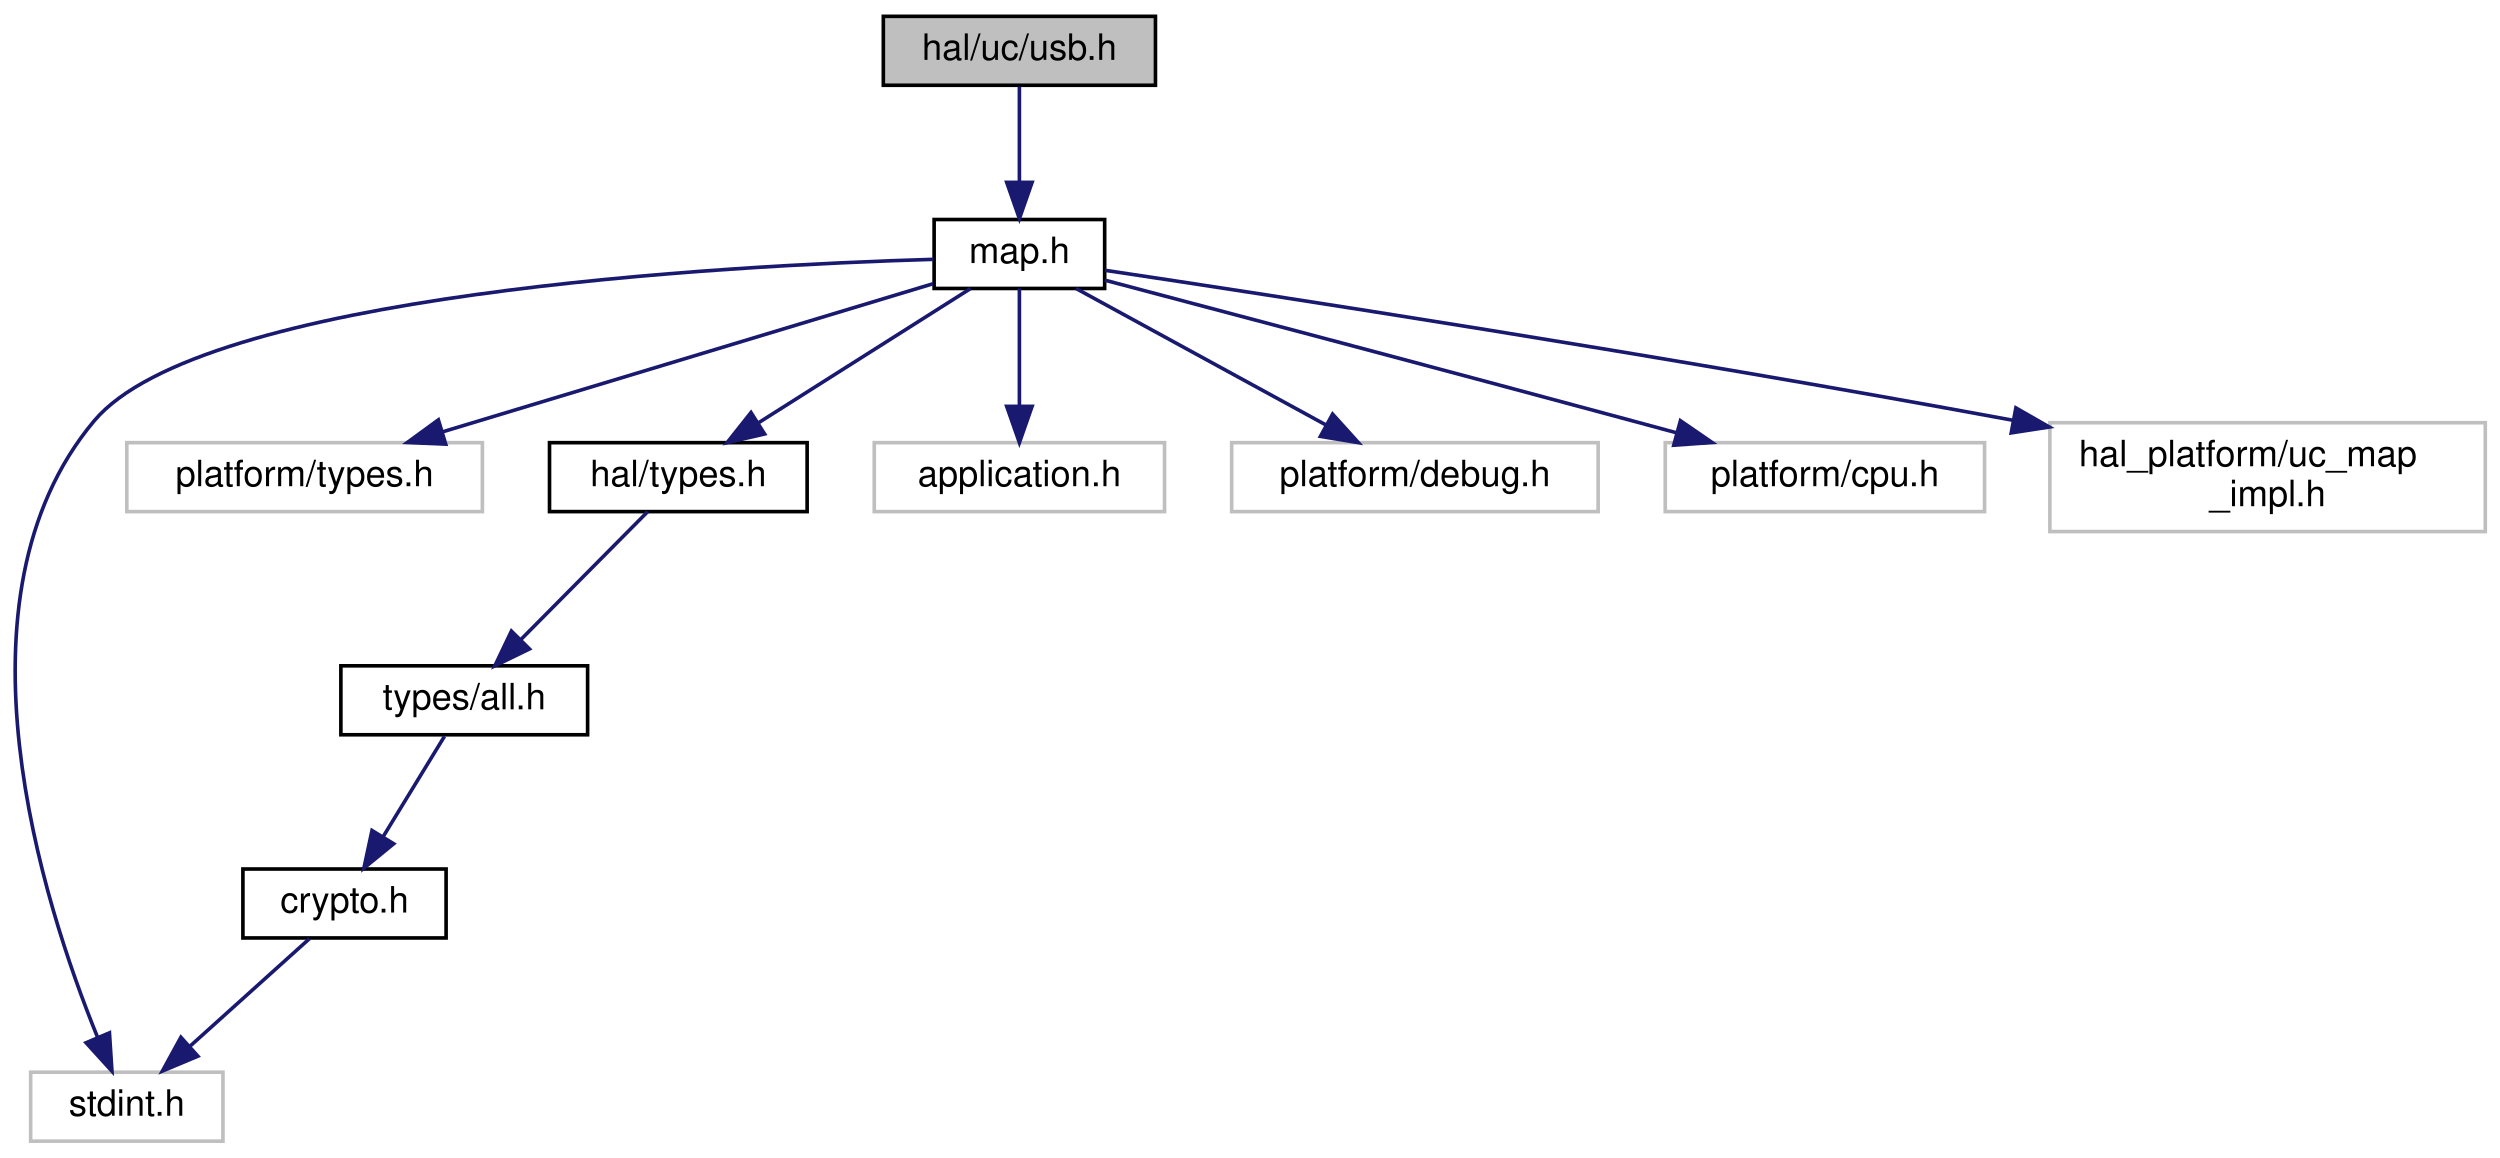
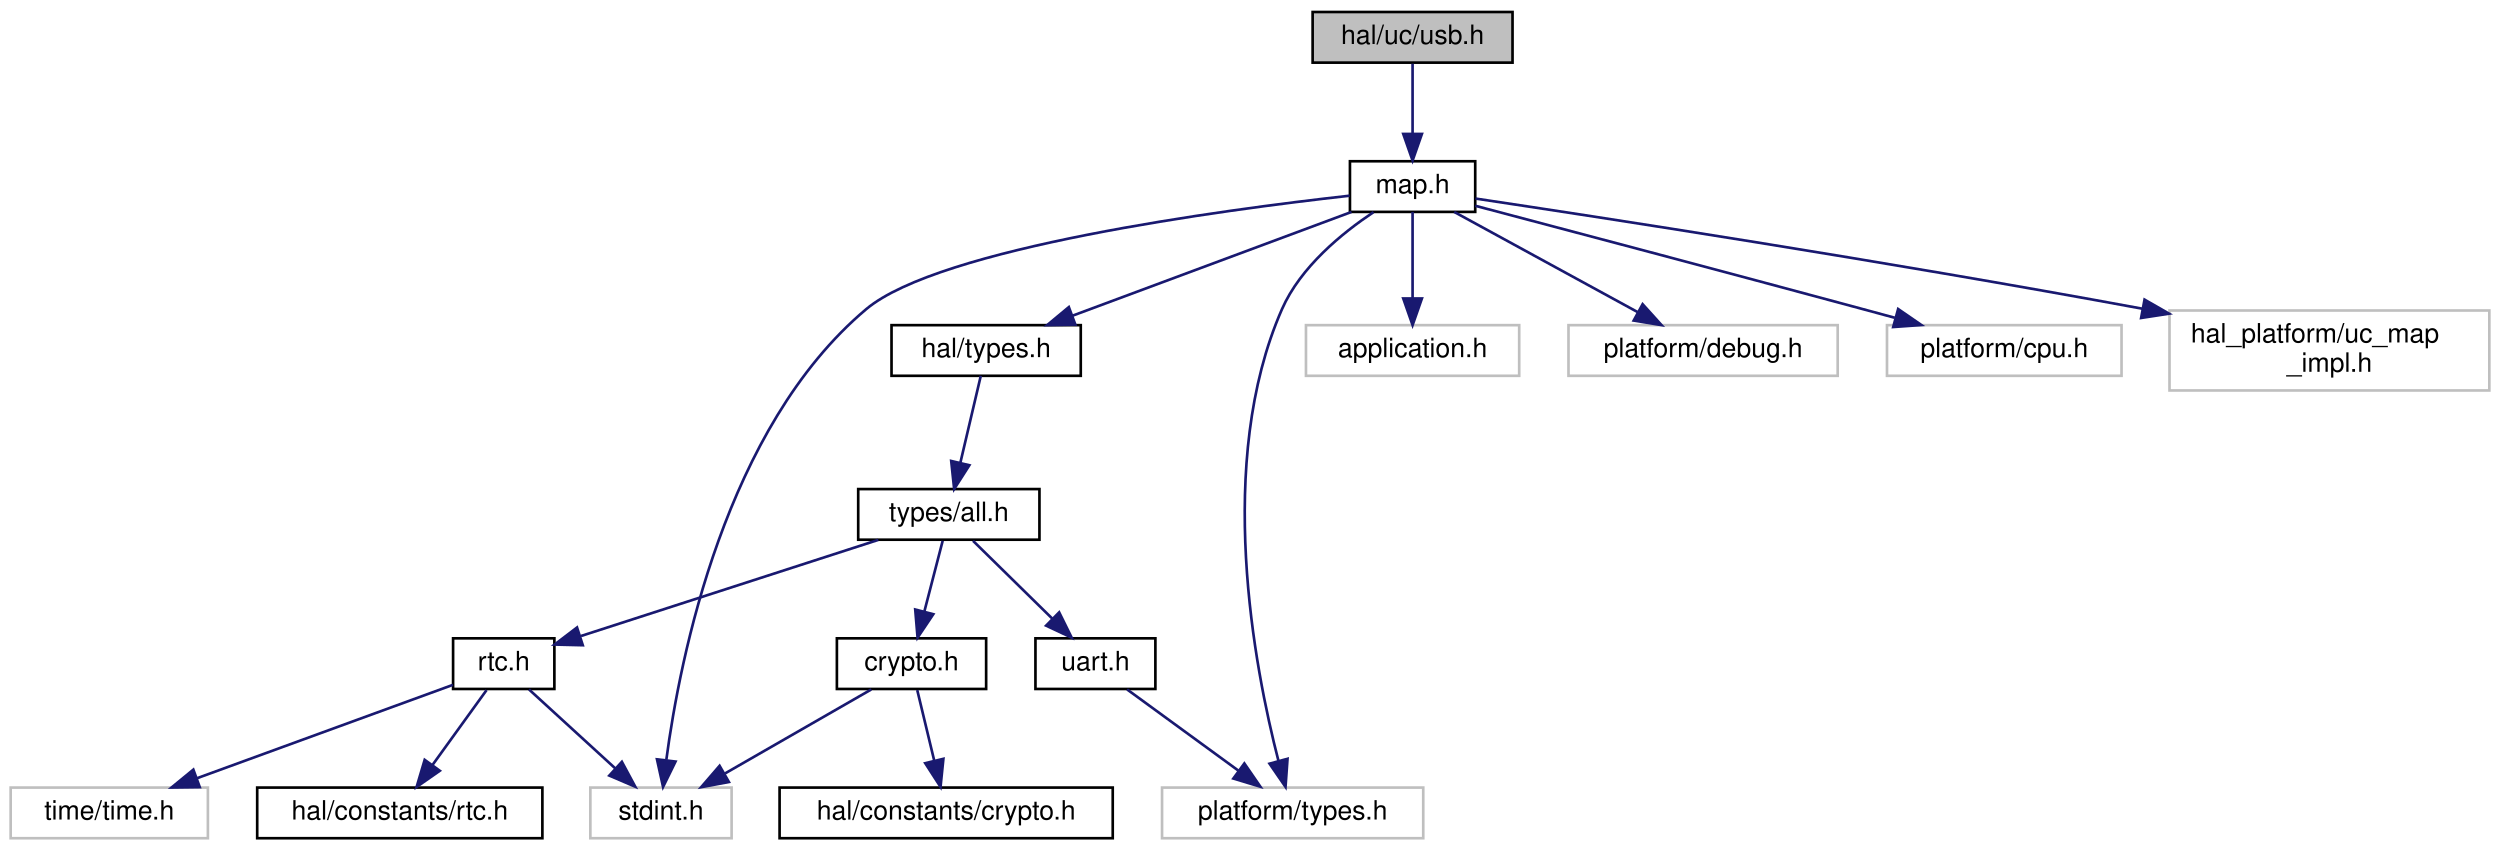
- <svg xmlns="http://www.w3.org/2000/svg" xmlns:xlink="http://www.w3.org/1999/xlink" width="689pt" height="319pt" viewBox="0.00 0.00 688.89 319.00">
+ <svg xmlns="http://www.w3.org/2000/svg" xmlns:xlink="http://www.w3.org/1999/xlink" width="938pt" height="319pt" viewBox="0.00 0.00 938.00 319.00">
  <g id="graph0" class="graph" transform="scale(1 1) rotate(0) translate(4 315)">
    <g id="node1" class="node">
      <g id="a_node1">
        <a xlink:title="HAL for USB interface.">
-           <polygon fill="#bfbfbf" stroke="black" points="239.39,-291.5 239.39,-310.5 314.39,-310.5 314.39,-291.5 239.39,-291.5" />
-           <text text-anchor="middle" x="276.89" y="-298.5" font-family="Helvetica,sans-Serif" font-size="10.00">hal/uc/usb.h</text>
+           <polygon fill="#bfbfbf" stroke="black" points="488.5,-291.5 488.5,-310.5 563.5,-310.5 563.5,-291.5 488.5,-291.5" />
+           <text text-anchor="middle" x="526" y="-298.5" font-family="Helvetica,sans-Serif" font-size="10.00">hal/uc/usb.h</text>
        </a>
      </g>
    </g>
    <g id="node2" class="node">
      <g id="a_node2">
        <a xlink:href="map_8h.html" target="_top" xlink:title="HAL for uC Peripheral Map.">
-           <polygon fill="none" stroke="black" points="253.39,-235.5 253.39,-254.5 300.39,-254.5 300.39,-235.5 253.39,-235.5" />
-           <text text-anchor="middle" x="276.89" y="-242.5" font-family="Helvetica,sans-Serif" font-size="10.00">map.h</text>
+           <polygon fill="none" stroke="black" points="502.5,-235.5 502.5,-254.5 549.5,-254.5 549.5,-235.5 502.5,-235.5" />
+           <text text-anchor="middle" x="526" y="-242.5" font-family="Helvetica,sans-Serif" font-size="10.00">map.h</text>
        </a>
      </g>
    </g>
    <g id="edge1" class="edge">
-       <path fill="none" stroke="midnightblue" d="M276.89,-291.08C276.89,-284.01 276.89,-273.86 276.89,-264.99" />
-       <polygon fill="midnightblue" stroke="midnightblue" points="280.39,-264.75 276.89,-254.75 273.39,-264.75 280.39,-264.75" />
+       <path fill="none" stroke="midnightblue" d="M526,-291.08C526,-284.01 526,-273.86 526,-264.99" />
+       <polygon fill="midnightblue" stroke="midnightblue" points="529.5,-264.75 526,-254.75 522.5,-264.75 529.5,-264.75" />
    </g>
    <g id="node3" class="node">
      <g id="a_node3">
        <a xlink:title=" ">
-           <polygon fill="none" stroke="#bfbfbf" points="4.39,-0.5 4.39,-19.5 57.39,-19.5 57.39,-0.5 4.39,-0.5" />
-           <text text-anchor="middle" x="30.89" y="-7.5" font-family="Helvetica,sans-Serif" font-size="10.00">stdint.h</text>
+           <polygon fill="none" stroke="#bfbfbf" points="217.5,-0.5 217.5,-19.5 270.5,-19.5 270.5,-0.5 217.5,-0.5" />
+           <text text-anchor="middle" x="244" y="-7.5" font-family="Helvetica,sans-Serif" font-size="10.00">stdint.h</text>
        </a>
      </g>
    </g>
    <g id="edge2" class="edge">
-       <path fill="none" stroke="midnightblue" d="M253.25,-243.53C195.8,-241.85 51.37,-234.13 21.89,-199 -19.2,-150.01 7.79,-66.07 22.79,-29.23" />
-       <polygon fill="midnightblue" stroke="midnightblue" points="26.11,-30.35 26.8,-19.78 19.67,-27.62 26.11,-30.35" />
+       <path fill="none" stroke="midnightblue" d="M502.37,-241.57C454.52,-236.22 348.4,-222.04 321,-199 268.15,-154.57 251.1,-68.17 246.01,-29.96" />
+       <polygon fill="midnightblue" stroke="midnightblue" points="249.45,-29.26 244.78,-19.74 242.5,-30.09 249.45,-29.26" />
    </g>
    <g id="node4" class="node">
      <g id="a_node4">
        <a xlink:title=" ">
-           <polygon fill="none" stroke="#bfbfbf" points="30.89,-174 30.89,-193 128.89,-193 128.89,-174 30.89,-174" />
-           <text text-anchor="middle" x="79.89" y="-181" font-family="Helvetica,sans-Serif" font-size="10.00">platform/types.h</text>
+           <polygon fill="none" stroke="#bfbfbf" points="432,-0.5 432,-19.5 530,-19.5 530,-0.5 432,-0.5" />
+           <text text-anchor="middle" x="481" y="-7.5" font-family="Helvetica,sans-Serif" font-size="10.00">platform/types.h</text>
        </a>
      </g>
    </g>
    <g id="edge3" class="edge">
-       <path fill="none" stroke="midnightblue" d="M253.13,-236.82C219.55,-226.68 157.84,-208.04 117.86,-195.97" />
-       <polygon fill="midnightblue" stroke="midnightblue" points="118.78,-192.59 108.2,-193.05 116.76,-199.29 118.78,-192.59" />
+       <path fill="none" stroke="midnightblue" d="M511.34,-235.4C499.59,-227.58 483.97,-214.86 477,-199 451.76,-141.55 466.67,-64.4 475.68,-29.51" />
+       <polygon fill="midnightblue" stroke="midnightblue" points="479.08,-30.31 478.33,-19.74 472.33,-28.47 479.08,-30.31" />
    </g>
    <g id="node5" class="node">
      <g id="a_node5">
        <a xlink:href="types_8h_source.html" target="_top" xlink:title=" ">
-           <polygon fill="none" stroke="black" points="147.39,-174 147.39,-193 218.39,-193 218.39,-174 147.39,-174" />
-           <text text-anchor="middle" x="182.89" y="-181" font-family="Helvetica,sans-Serif" font-size="10.00">hal/types.h</text>
+           <polygon fill="none" stroke="black" points="330.5,-174 330.5,-193 401.5,-193 401.5,-174 330.5,-174" />
+           <text text-anchor="middle" x="366" y="-181" font-family="Helvetica,sans-Serif" font-size="10.00">hal/types.h</text>
        </a>
      </g>
    </g>
    <g id="edge4" class="edge">
-       <path fill="none" stroke="midnightblue" d="M263.43,-235.48C248.21,-225.84 223.21,-210.02 205.09,-198.55" />
-       <polygon fill="midnightblue" stroke="midnightblue" points="206.66,-195.4 196.34,-193.01 202.92,-201.31 206.66,-195.4" />
-     </g>
-     <g id="node8" class="node">
-       <g id="a_node8">
-         <a xlink:title=" ">
-           <polygon fill="none" stroke="#bfbfbf" points="236.89,-174 236.89,-193 316.89,-193 316.89,-174 236.89,-174" />
-           <text text-anchor="middle" x="276.89" y="-181" font-family="Helvetica,sans-Serif" font-size="10.00">application.h</text>
-         </a>
-       </g>
-     </g>
-     <g id="edge8" class="edge">
-       <path fill="none" stroke="midnightblue" d="M276.89,-235.48C276.89,-227.08 276.89,-213.98 276.89,-203.16" />
-       <polygon fill="midnightblue" stroke="midnightblue" points="280.39,-203.01 276.89,-193.01 273.39,-203.01 280.39,-203.01" />
-     </g>
-     <g id="node9" class="node">
-       <g id="a_node9">
-         <a xlink:title=" ">
-           <polygon fill="none" stroke="#bfbfbf" points="335.39,-174 335.39,-193 436.39,-193 436.39,-174 335.39,-174" />
-           <text text-anchor="middle" x="385.89" y="-181" font-family="Helvetica,sans-Serif" font-size="10.00">platform/debug.h</text>
-         </a>
-       </g>
-     </g>
-     <g id="edge9" class="edge">
-       <path fill="none" stroke="midnightblue" d="M292.51,-235.48C310.48,-225.67 340.22,-209.43 361.3,-197.92" />
-       <polygon fill="midnightblue" stroke="midnightblue" points="363.21,-200.87 370.31,-193.01 359.85,-194.73 363.21,-200.87" />
-     </g>
-     <g id="node10" class="node">
-       <g id="a_node10">
-         <a xlink:title=" ">
-           <polygon fill="none" stroke="#bfbfbf" points="454.89,-174 454.89,-193 542.89,-193 542.89,-174 454.89,-174" />
-           <text text-anchor="middle" x="498.89" y="-181" font-family="Helvetica,sans-Serif" font-size="10.00">platform/cpu.h</text>
-         </a>
-       </g>
-     </g>
-     <g id="edge10" class="edge">
-       <path fill="none" stroke="midnightblue" d="M300.42,-237.79C333.08,-229.16 394.01,-213.01 445.89,-199 449.77,-197.95 453.81,-196.86 457.85,-195.76" />
-       <polygon fill="midnightblue" stroke="midnightblue" points="459.07,-199.05 467.8,-193.05 457.23,-192.3 459.07,-199.05" />
-     </g>
-     <g id="node11" class="node">
-       <g id="a_node11">
-         <a xlink:title=" ">
-           <polygon fill="none" stroke="#bfbfbf" points="560.89,-168.5 560.89,-198.5 680.89,-198.5 680.89,-168.5 560.89,-168.5" />
-           <text text-anchor="start" x="568.89" y="-186.5" font-family="Helvetica,sans-Serif" font-size="10.00">hal_platform/uc_map</text>
-           <text text-anchor="middle" x="620.89" y="-175.5" font-family="Helvetica,sans-Serif" font-size="10.00">_impl.h</text>
-         </a>
-       </g>
-     </g>
-     <g id="edge11" class="edge">
-       <path fill="none" stroke="midnightblue" d="M300.5,-240.5C346.61,-233.59 452.07,-217.41 550.87,-199.14" />
-       <polygon fill="midnightblue" stroke="midnightblue" points="551.52,-202.58 560.72,-197.31 550.24,-195.7 551.52,-202.58" />
+       <path fill="none" stroke="midnightblue" d="M503.08,-235.48C475.63,-225.27 429.48,-208.11 398.4,-196.55" />
+       <polygon fill="midnightblue" stroke="midnightblue" points="399.47,-193.21 388.88,-193.01 397.03,-199.78 399.47,-193.21" />
+     </g>
+     <g id="node13" class="node">
+       <g id="a_node13">
+         <a xlink:title=" ">
+           <polygon fill="none" stroke="#bfbfbf" points="486,-174 486,-193 566,-193 566,-174 486,-174" />
+           <text text-anchor="middle" x="526" y="-181" font-family="Helvetica,sans-Serif" font-size="10.00">application.h</text>
+         </a>
+       </g>
+     </g>
+     <g id="edge15" class="edge">
+       <path fill="none" stroke="midnightblue" d="M526,-235.48C526,-227.08 526,-213.98 526,-203.16" />
+       <polygon fill="midnightblue" stroke="midnightblue" points="529.5,-203.01 526,-193.01 522.5,-203.01 529.5,-203.01" />
+     </g>
+     <g id="node14" class="node">
+       <g id="a_node14">
+         <a xlink:title=" ">
+           <polygon fill="none" stroke="#bfbfbf" points="584.5,-174 584.5,-193 685.5,-193 685.5,-174 584.5,-174" />
+           <text text-anchor="middle" x="635" y="-181" font-family="Helvetica,sans-Serif" font-size="10.00">platform/debug.h</text>
+         </a>
+       </g>
+     </g>
+     <g id="edge16" class="edge">
+       <path fill="none" stroke="midnightblue" d="M541.62,-235.48C559.59,-225.67 589.32,-209.43 610.41,-197.92" />
+       <polygon fill="midnightblue" stroke="midnightblue" points="612.31,-200.87 619.41,-193.01 608.96,-194.73 612.31,-200.87" />
+     </g>
+     <g id="node15" class="node">
+       <g id="a_node15">
+         <a xlink:title=" ">
+           <polygon fill="none" stroke="#bfbfbf" points="704,-174 704,-193 792,-193 792,-174 704,-174" />
+           <text text-anchor="middle" x="748" y="-181" font-family="Helvetica,sans-Serif" font-size="10.00">platform/cpu.h</text>
+         </a>
+       </g>
+     </g>
+     <g id="edge17" class="edge">
+       <path fill="none" stroke="midnightblue" d="M549.53,-237.79C582.19,-229.16 643.12,-213.01 695,-199 698.88,-197.95 702.91,-196.86 706.95,-195.76" />
+       <polygon fill="midnightblue" stroke="midnightblue" points="708.18,-199.05 716.9,-193.05 706.33,-192.3 708.18,-199.05" />
+     </g>
+     <g id="node16" class="node">
+       <g id="a_node16">
+         <a xlink:title=" ">
+           <polygon fill="none" stroke="#bfbfbf" points="810,-168.5 810,-198.5 930,-198.5 930,-168.5 810,-168.5" />
+           <text text-anchor="start" x="818" y="-186.5" font-family="Helvetica,sans-Serif" font-size="10.00">hal_platform/uc_map</text>
+           <text text-anchor="middle" x="870" y="-175.5" font-family="Helvetica,sans-Serif" font-size="10.00">_impl.h</text>
+         </a>
+       </g>
+     </g>
+     <g id="edge18" class="edge">
+       <path fill="none" stroke="midnightblue" d="M549.61,-240.5C595.71,-233.59 701.18,-217.41 799.98,-199.14" />
+       <polygon fill="midnightblue" stroke="midnightblue" points="800.63,-202.58 809.82,-197.31 799.35,-195.7 800.63,-202.58" />
    </g>
    <g id="node6" class="node">
      <g id="a_node6">
        <a xlink:href="types_2all_8h_source.html" target="_top" xlink:title=" ">
-           <polygon fill="none" stroke="black" points="89.89,-112.5 89.89,-131.5 157.89,-131.5 157.89,-112.5 89.89,-112.5" />
-           <text text-anchor="middle" x="123.89" y="-119.5" font-family="Helvetica,sans-Serif" font-size="10.00">types/all.h</text>
+           <polygon fill="none" stroke="black" points="318,-112.5 318,-131.5 386,-131.5 386,-112.5 318,-112.5" />
+           <text text-anchor="middle" x="352" y="-119.5" font-family="Helvetica,sans-Serif" font-size="10.00">types/all.h</text>
        </a>
      </g>
    </g>
    <g id="edge5" class="edge">
-       <path fill="none" stroke="midnightblue" d="M174.44,-173.98C165.33,-164.78 150.62,-149.96 139.42,-138.66" />
-       <polygon fill="midnightblue" stroke="midnightblue" points="141.86,-136.15 132.33,-131.51 136.89,-141.07 141.86,-136.15" />
+       <path fill="none" stroke="midnightblue" d="M363.99,-173.98C362,-165.49 358.87,-152.2 356.31,-141.32" />
+       <polygon fill="midnightblue" stroke="midnightblue" points="359.7,-140.44 354,-131.51 352.89,-142.04 359.7,-140.44" />
    </g>
    <g id="node7" class="node">
      <g id="a_node7">
        <a xlink:href="types_2crypto_8h_source.html" target="_top" xlink:title=" ">
-           <polygon fill="none" stroke="black" points="62.89,-56.5 62.89,-75.5 118.89,-75.5 118.89,-56.5 62.89,-56.5" />
-           <text text-anchor="middle" x="90.89" y="-63.5" font-family="Helvetica,sans-Serif" font-size="10.00">crypto.h</text>
+           <polygon fill="none" stroke="black" points="310,-56.5 310,-75.5 366,-75.5 366,-56.5 310,-56.5" />
+           <text text-anchor="middle" x="338" y="-63.5" font-family="Helvetica,sans-Serif" font-size="10.00">crypto.h</text>
        </a>
      </g>
    </g>
    <g id="edge6" class="edge">
-       <path fill="none" stroke="midnightblue" d="M118.45,-112.08C113.88,-104.61 107.23,-93.72 101.6,-84.52" />
-       <polygon fill="midnightblue" stroke="midnightblue" points="104.44,-82.46 96.24,-75.75 98.47,-86.11 104.44,-82.46" />
+       <path fill="none" stroke="midnightblue" d="M349.69,-112.08C347.83,-104.93 345.16,-94.64 342.85,-85.69" />
+       <polygon fill="midnightblue" stroke="midnightblue" points="346.17,-84.55 340.27,-75.75 339.39,-86.31 346.17,-84.55" />
+     </g>
+     <g id="node9" class="node">
+       <g id="a_node9">
+         <a xlink:href="types_2rtc_8h_source.html" target="_top" xlink:title=" ">
+           <polygon fill="none" stroke="black" points="166,-56.5 166,-75.5 204,-75.5 204,-56.5 166,-56.5" />
+           <text text-anchor="middle" x="185" y="-63.5" font-family="Helvetica,sans-Serif" font-size="10.00">rtc.h</text>
+         </a>
+       </g>
+     </g>
+     <g id="edge9" class="edge">
+       <path fill="none" stroke="midnightblue" d="M325.54,-112.44C295.13,-102.61 245.39,-86.53 213.97,-76.37" />
+       <polygon fill="midnightblue" stroke="midnightblue" points="214.66,-72.91 204.07,-73.16 212.5,-79.57 214.66,-72.91" />
+     </g>
+     <g id="node12" class="node">
+       <g id="a_node12">
+         <a xlink:href="types_2uart_8h_source.html" target="_top" xlink:title=" ">
+           <polygon fill="none" stroke="black" points="384.5,-56.5 384.5,-75.5 429.5,-75.5 429.5,-56.5 384.5,-56.5" />
+           <text text-anchor="middle" x="407" y="-63.5" font-family="Helvetica,sans-Serif" font-size="10.00">uart.h</text>
+         </a>
+       </g>
+     </g>
+     <g id="edge13" class="edge">
+       <path fill="none" stroke="midnightblue" d="M361.08,-112.08C369.17,-104.14 381.2,-92.34 390.91,-82.8" />
+       <polygon fill="midnightblue" stroke="midnightblue" points="393.4,-85.25 398.09,-75.75 388.5,-80.26 393.4,-85.25" />
    </g>
    <g id="edge7" class="edge">
-       <path fill="none" stroke="midnightblue" d="M81.25,-56.32C72.39,-48.34 59.02,-36.31 48.29,-26.65" />
-       <polygon fill="midnightblue" stroke="midnightblue" points="50.48,-23.92 40.71,-19.83 45.8,-29.13 50.48,-23.92" />
+       <path fill="none" stroke="midnightblue" d="M322.9,-56.32C308.1,-47.82 285.31,-34.73 268.02,-24.8" />
+       <polygon fill="midnightblue" stroke="midnightblue" points="269.48,-21.6 259.07,-19.65 265.99,-27.67 269.48,-21.6" />
+     </g>
+     <g id="node8" class="node">
+       <g id="a_node8">
+         <a xlink:href="constants_2crypto_8h_source.html" target="_top" xlink:title=" ">
+           <polygon fill="none" stroke="black" points="288.5,-0.5 288.5,-19.5 413.5,-19.5 413.5,-0.5 288.5,-0.5" />
+           <text text-anchor="middle" x="351" y="-7.5" font-family="Helvetica,sans-Serif" font-size="10.00">hal/constants/crypto.h</text>
+         </a>
+       </g>
+     </g>
+     <g id="edge8" class="edge">
+       <path fill="none" stroke="midnightblue" d="M340.15,-56.08C341.87,-48.93 344.35,-38.64 346.5,-29.69" />
+       <polygon fill="midnightblue" stroke="midnightblue" points="349.96,-30.29 348.89,-19.75 343.15,-28.65 349.96,-30.29" />
+     </g>
+     <g id="edge10" class="edge">
+       <path fill="none" stroke="midnightblue" d="M194.48,-56.32C203.2,-48.34 216.34,-36.31 226.9,-26.65" />
+       <polygon fill="midnightblue" stroke="midnightblue" points="229.33,-29.17 234.35,-19.83 224.61,-24 229.33,-29.17" />
+     </g>
+     <g id="node10" class="node">
+       <g id="a_node10">
+         <a xlink:href="constants_2rtc_8h_source.html" target="_top" xlink:title=" ">
+           <polygon fill="none" stroke="black" points="92.5,-0.5 92.5,-19.5 199.5,-19.5 199.5,-0.5 92.5,-0.5" />
+           <text text-anchor="middle" x="146" y="-7.5" font-family="Helvetica,sans-Serif" font-size="10.00">hal/constants/rtc.h</text>
+         </a>
+       </g>
+     </g>
+     <g id="edge11" class="edge">
+       <path fill="none" stroke="midnightblue" d="M178.56,-56.08C173.05,-48.46 164.97,-37.26 158.24,-27.94" />
+       <polygon fill="midnightblue" stroke="midnightblue" points="161.01,-25.81 152.32,-19.75 155.34,-29.91 161.01,-25.81" />
+     </g>
+     <g id="node11" class="node">
+       <g id="a_node11">
+         <a xlink:title=" ">
+           <polygon fill="none" stroke="#bfbfbf" points="0,-0.5 0,-19.5 74,-19.5 74,-0.5 0,-0.5" />
+           <text text-anchor="middle" x="37" y="-7.5" font-family="Helvetica,sans-Serif" font-size="10.00">time/time.h</text>
+         </a>
+       </g>
+     </g>
+     <g id="edge12" class="edge">
+       <path fill="none" stroke="midnightblue" d="M165.95,-58.05C141.69,-49.2 99.35,-33.75 69.83,-22.98" />
+       <polygon fill="midnightblue" stroke="midnightblue" points="70.95,-19.66 60.36,-19.52 68.55,-26.24 70.95,-19.66" />
+     </g>
+     <g id="edge14" class="edge">
+       <path fill="none" stroke="midnightblue" d="M418.89,-56.32C430.15,-48.11 447.29,-35.6 460.71,-25.81" />
+       <polygon fill="midnightblue" stroke="midnightblue" points="462.88,-28.56 468.89,-19.83 458.75,-22.9 462.88,-28.56" />
    </g>
  </g>
</svg>
